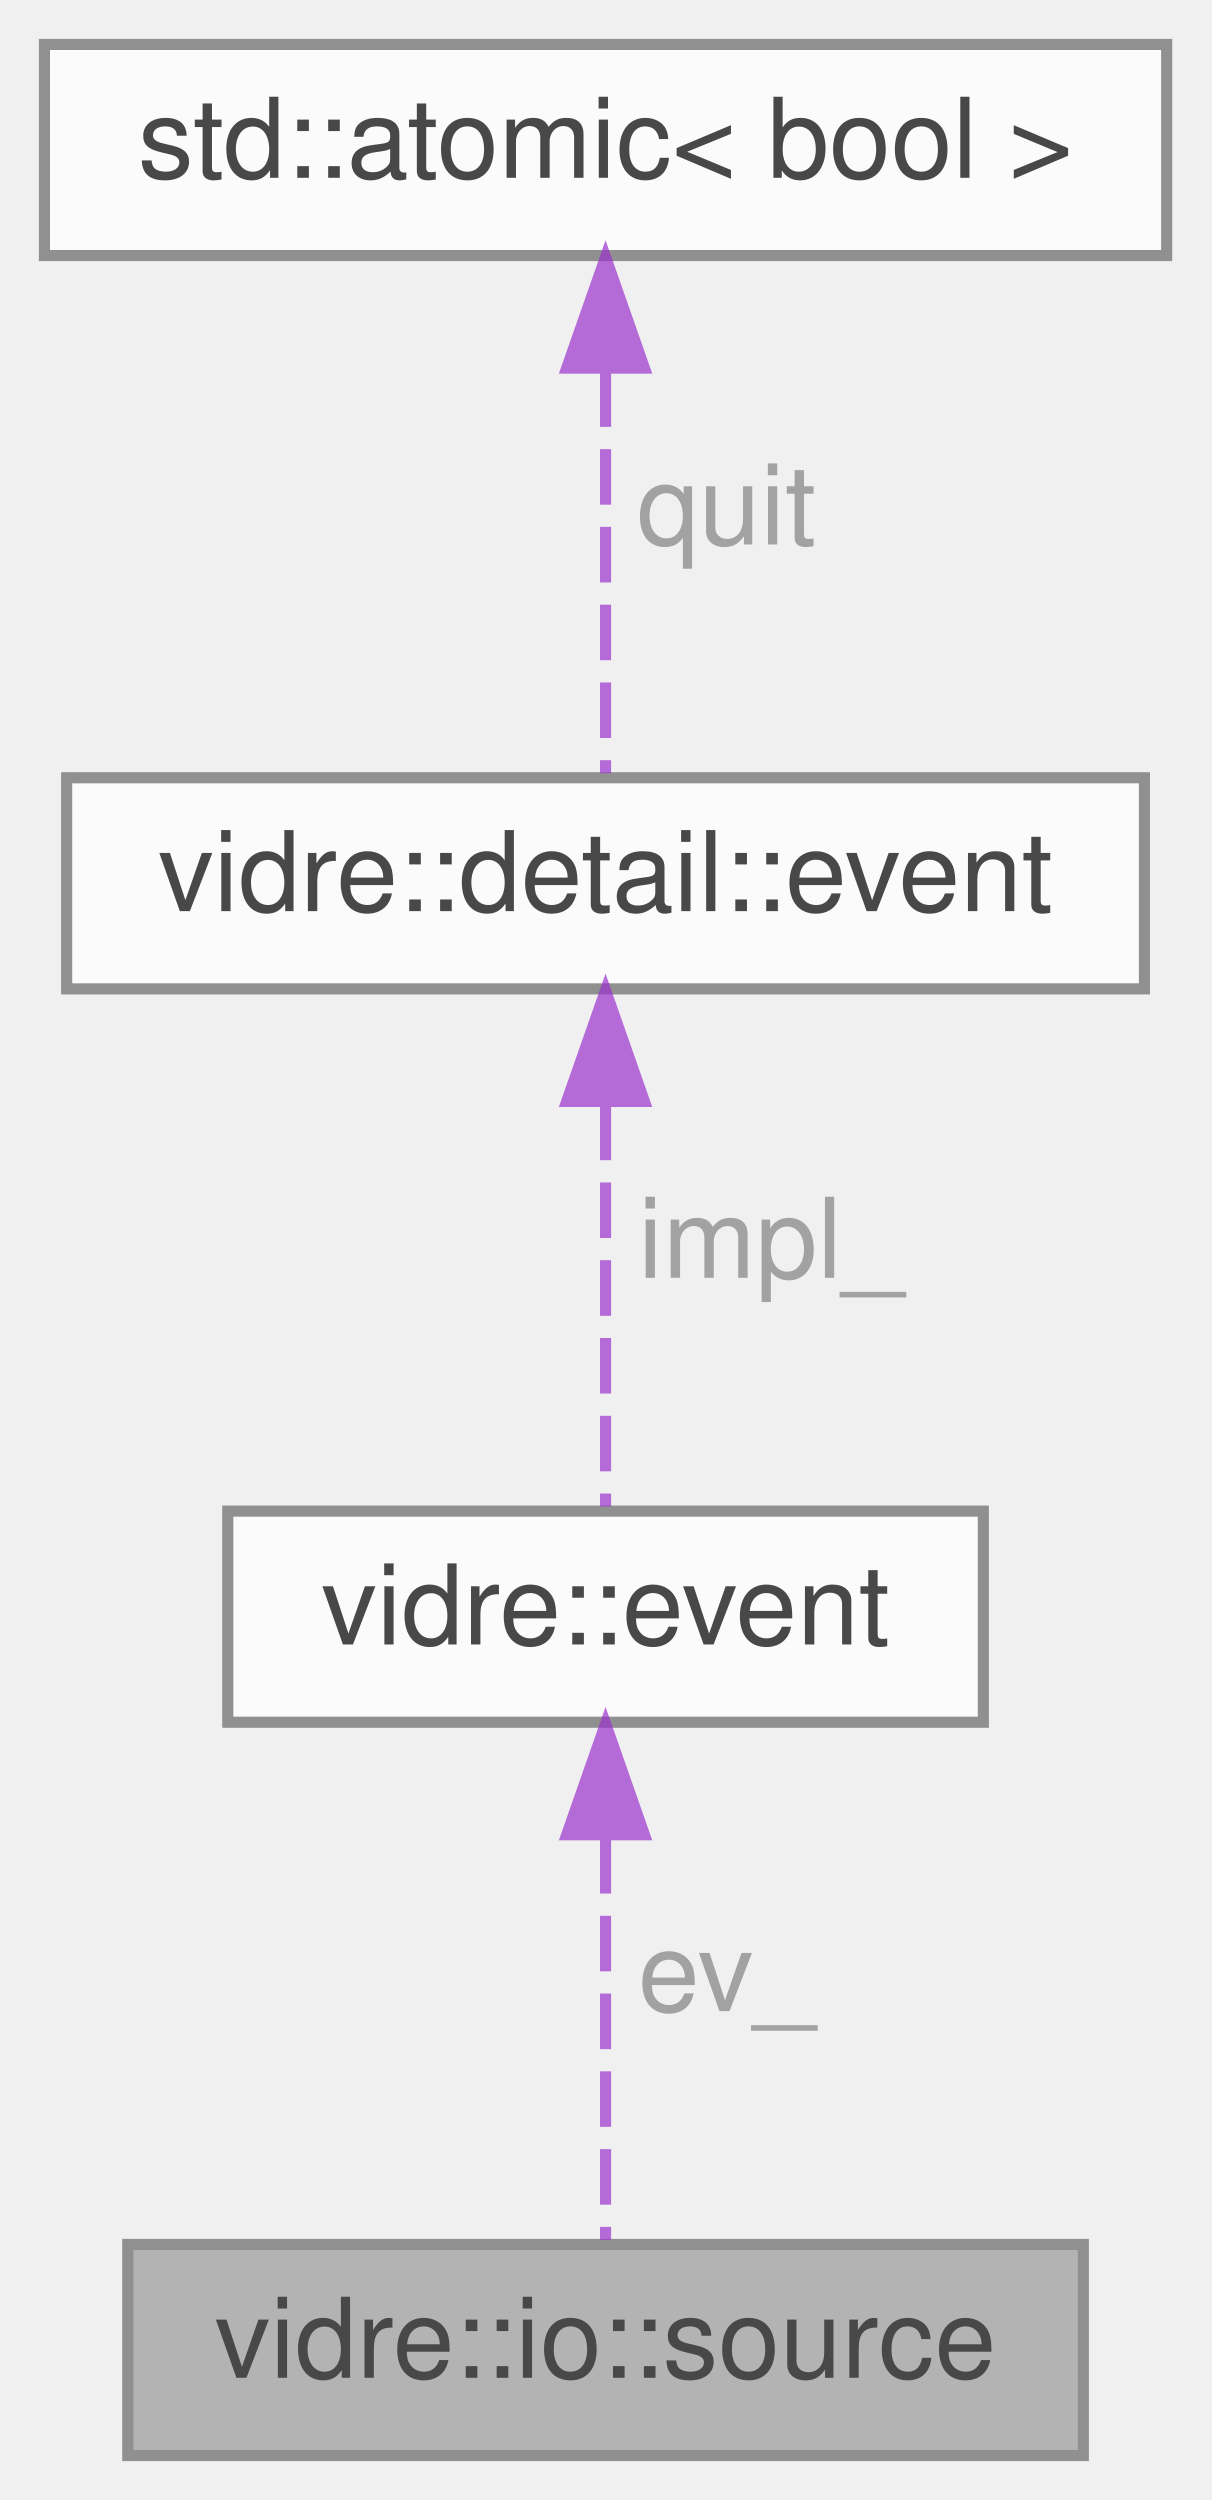
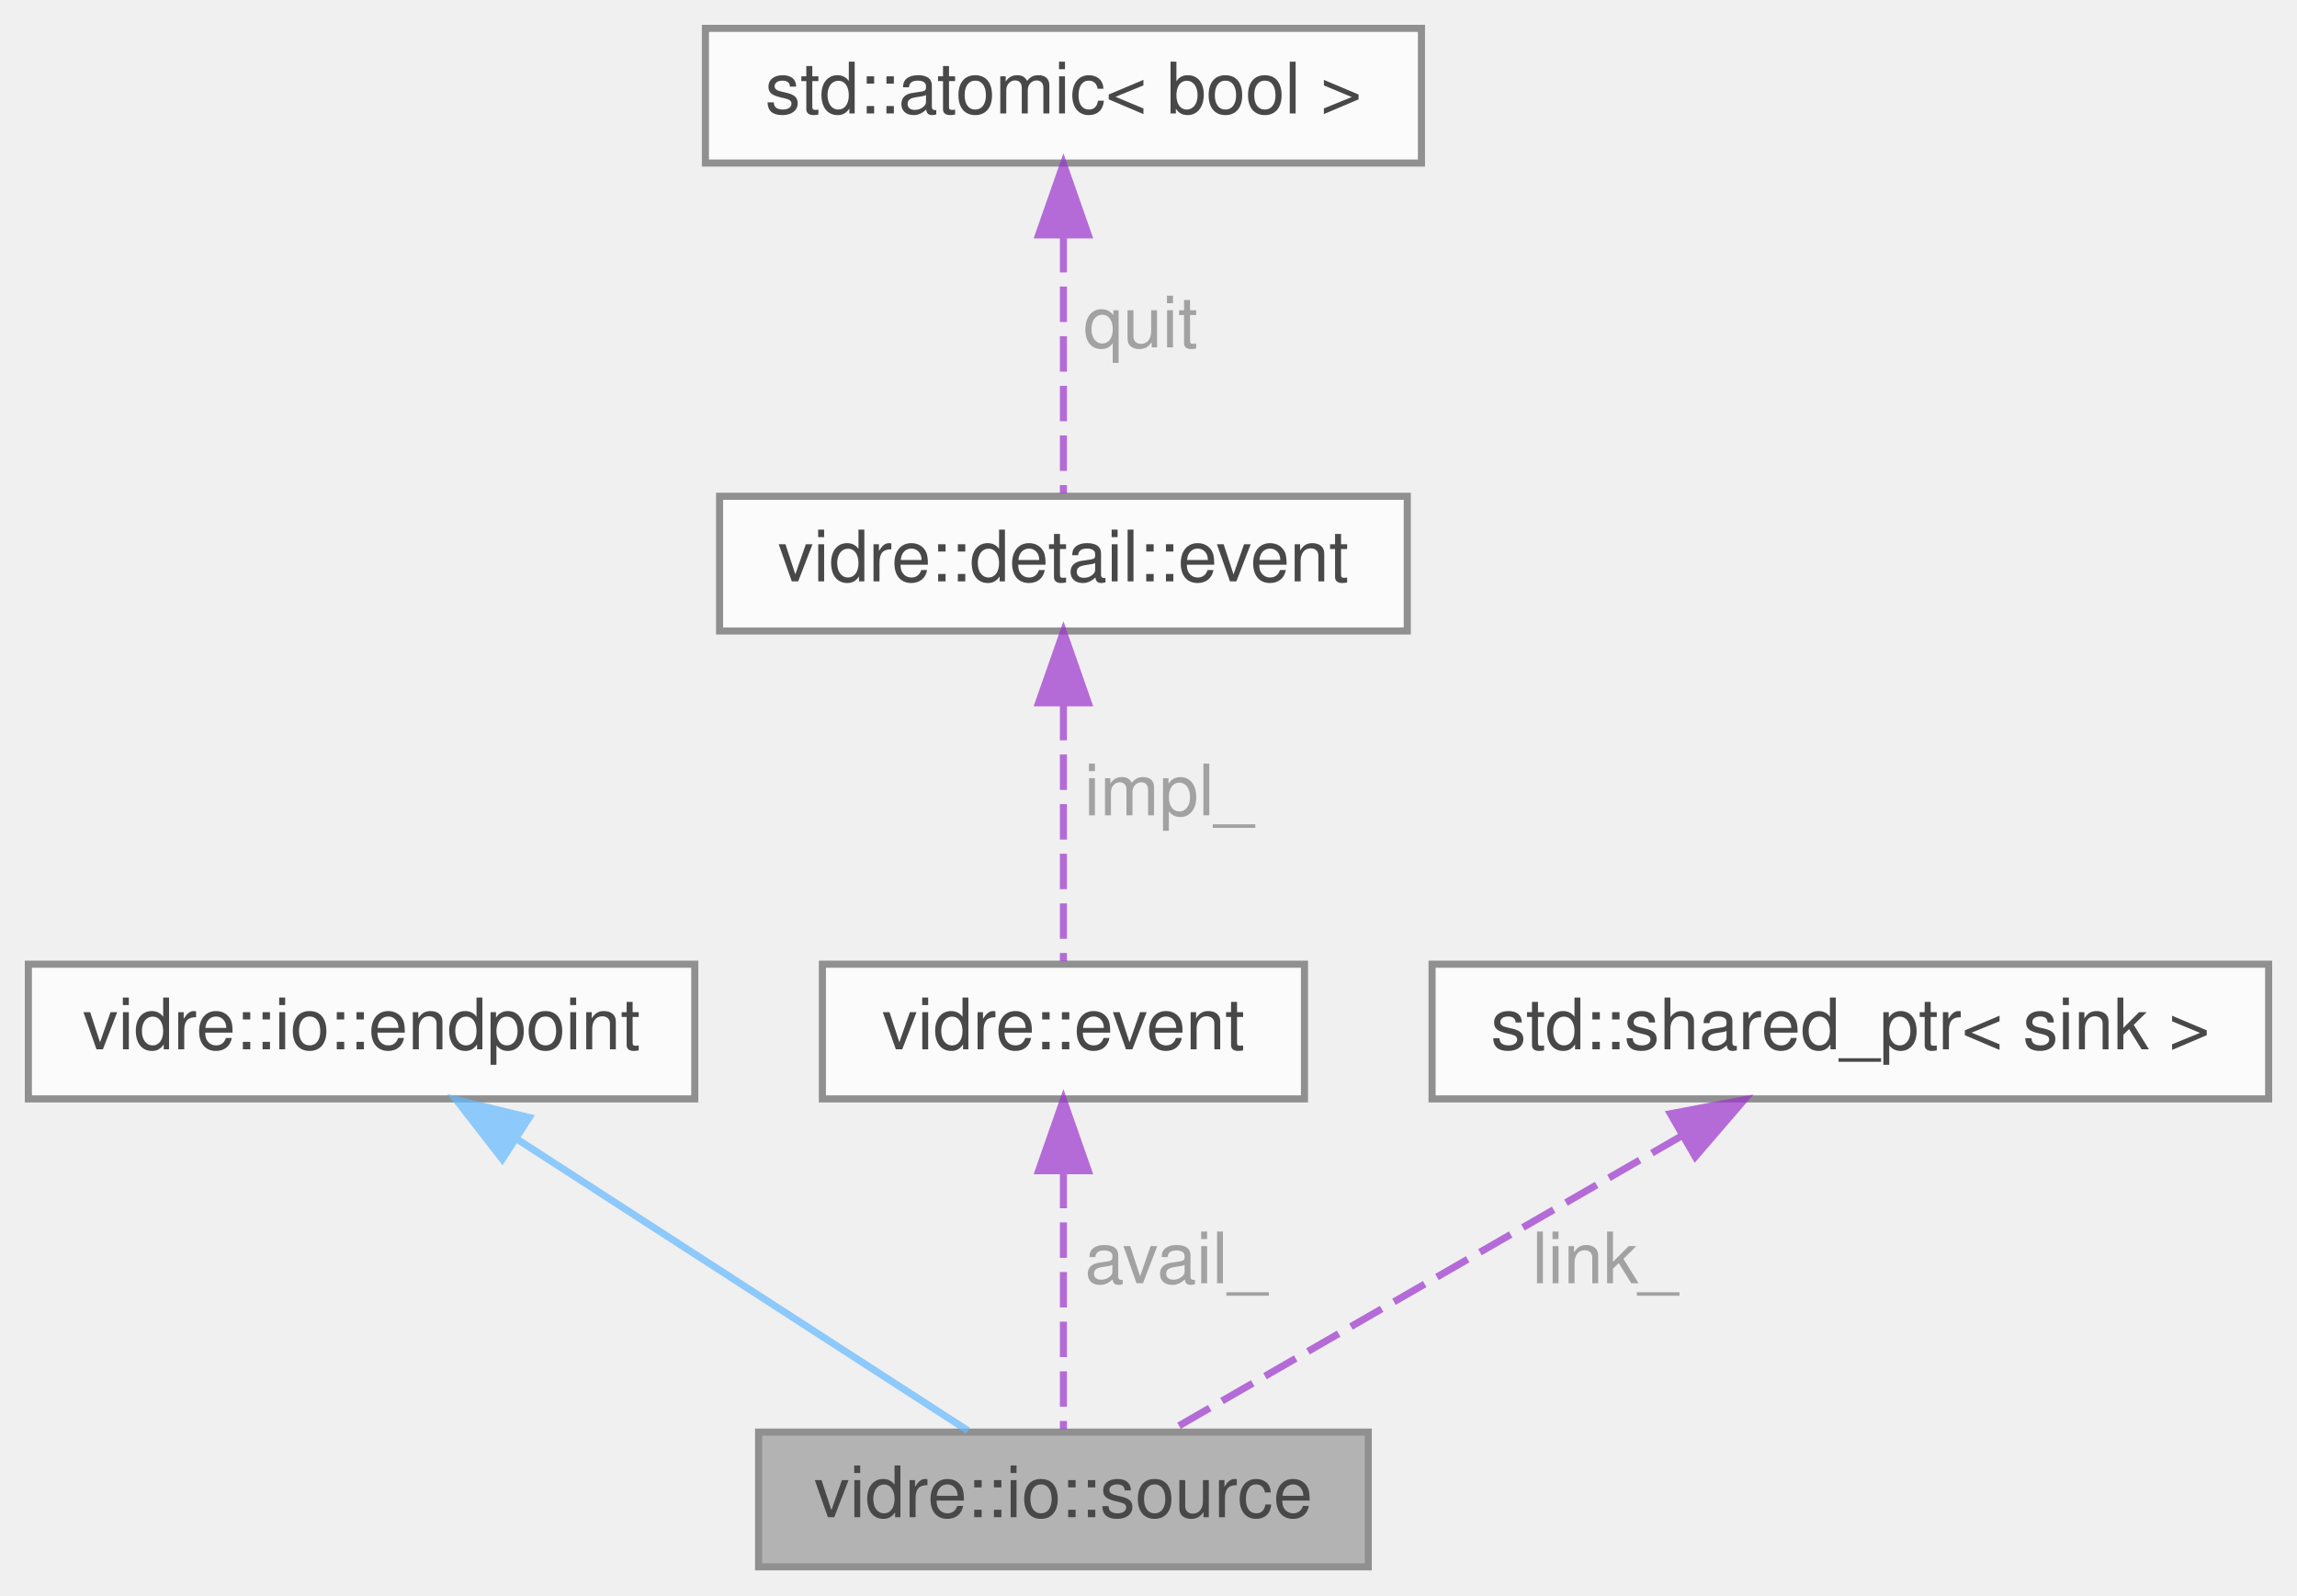
- <svg xmlns="http://www.w3.org/2000/svg" xmlns:xlink="http://www.w3.org/1999/xlink" width="109pt" height="225pt" viewBox="0.00 0.00 109.00 225.00">
+ <svg xmlns="http://www.w3.org/2000/svg" xmlns:xlink="http://www.w3.org/1999/xlink" width="324pt" height="225pt" viewBox="0.00 0.00 324.00 225.00">
  <svg id="main" version="1.1" xml:space="preserve">
    <style type="text/css">
.node, .edge {opacity: 0.7;}
.node.selected, .edge.selected {opacity: 1;}
.edge:hover path { stroke: red; }
.edge:hover polygon { stroke: red; fill: red; }
</style>
    <svg id="graph" class="graph">
      <g id="graph0" class="graph" transform="scale(1 1) rotate(0) translate(4 221)">
        <g id="Node000001" class="node">
          <g id="a_Node000001">
            <a xlink:title="Data source.">
-               <polygon fill="#999999" stroke="#666666" points="93.5,-19 7.5,-19 7.5,0 93.5,0 93.5,-19" />
-               <text text-anchor="middle" x="50.5" y="-7" font-family="Helvetica,sans-Serif" font-size="10.00">vidre::io::source</text>
+               <polygon fill="#999999" stroke="#666666" points="189,-19 103,-19 103,0 189,0 189,-19" />
+               <text text-anchor="middle" x="146" y="-7" font-family="Helvetica,sans-Serif" font-size="10.00">vidre::io::source</text>
            </a>
          </g>
        </g>
        <g id="Node000002" class="node">
          <g id="a_Node000002">
-             <a xlink:href="classvidre_1_1event.html" target="_top" xlink:title="Event signalling primitive.">
-               <polygon fill="white" stroke="#666666" points="84.5,-85 16.5,-85 16.5,-66 84.5,-66 84.5,-85" />
-               <text text-anchor="middle" x="50.5" y="-73" font-family="Helvetica,sans-Serif" font-size="10.00">vidre::event</text>
+             <a xlink:href="classvidre_1_1io_1_1endpoint.html" target="_top" xlink:title="Endpoint capabilities.">
+               <polygon fill="white" stroke="#666666" points="94,-85 0,-85 0,-66 94,-66 94,-85" />
+               <text text-anchor="middle" x="47" y="-73" font-family="Helvetica,sans-Serif" font-size="10.00">vidre::io::endpoint</text>
            </a>
          </g>
        </g>
        <g id="edge1_Node000001_Node000002" class="edge">
          <g id="a_edge1_Node000001_Node000002">
            <a xlink:title=" ">
-               <path fill="none" stroke="#9a32cd" stroke-dasharray="5,2" d="M50.5,-55.58C50.5,-43.63 50.5,-28.72 50.5,-19.41" />
-               <polygon fill="#9a32cd" stroke="#9a32cd" points="47,-55.87 50.5,-65.87 54,-55.87 47,-55.87" />
+               <path fill="none" stroke="#63b8ff" d="M68.89,-60.35C88.35,-47.77 116.18,-29.78 132.54,-19.2" />
+               <polygon fill="#63b8ff" stroke="#63b8ff" points="66.85,-57.5 60.35,-65.87 70.65,-63.38 66.85,-57.5" />
            </a>
          </g>
-           <text text-anchor="middle" x="60" y="-40" font-family="Helvetica,sans-Serif" font-size="10.00" fill="grey"> ev_</text>
        </g>
        <g id="Node000003" class="node">
          <g id="a_Node000003">
-             <a xlink:href="structvidre_1_1detail_1_1event.html" target="_top" xlink:title="Trivial event notification primitive based on Linux's eventfd.">
-               <polygon fill="white" stroke="#666666" points="99,-151 2,-151 2,-132 99,-132 99,-151" />
-               <text text-anchor="middle" x="50.5" y="-139" font-family="Helvetica,sans-Serif" font-size="10.00">vidre::detail::event</text>
+             <a xlink:href="classvidre_1_1event.html" target="_top" xlink:title="Event signalling primitive.">
+               <polygon fill="white" stroke="#666666" points="180,-85 112,-85 112,-66 180,-66 180,-85" />
+               <text text-anchor="middle" x="146" y="-73" font-family="Helvetica,sans-Serif" font-size="10.00">vidre::event</text>
            </a>
          </g>
        </g>
-         <g id="edge2_Node000002_Node000003" class="edge">
-           <g id="a_edge2_Node000002_Node000003">
+         <g id="edge2_Node000001_Node000003" class="edge">
+           <g id="a_edge2_Node000001_Node000003">
            <a xlink:title=" ">
-               <path fill="none" stroke="#9a32cd" stroke-dasharray="5,2" d="M50.5,-121.58C50.5,-109.63 50.5,-94.72 50.5,-85.41" />
-               <polygon fill="#9a32cd" stroke="#9a32cd" points="47,-121.87 50.5,-131.87 54,-121.87 47,-121.87" />
+               <path fill="none" stroke="#9a32cd" stroke-dasharray="5,2" d="M146,-55.58C146,-43.63 146,-28.72 146,-19.41" />
+               <polygon fill="#9a32cd" stroke="#9a32cd" points="142.5,-55.87 146,-65.87 149.5,-55.87 142.5,-55.87" />
            </a>
          </g>
-           <text text-anchor="middle" x="64" y="-106" font-family="Helvetica,sans-Serif" font-size="10.00" fill="grey"> impl_</text>
+           <text text-anchor="middle" x="160.5" y="-40" font-family="Helvetica,sans-Serif" font-size="10.00" fill="grey"> avail_</text>
        </g>
        <g id="Node000004" class="node">
          <g id="a_Node000004">
-             <a xlink:title=" ">
-               <polygon fill="white" stroke="#666666" points="101,-217 0,-217 0,-198 101,-198 101,-217" />
-               <text text-anchor="middle" x="50.5" y="-205" font-family="Helvetica,sans-Serif" font-size="10.00">std::atomic&lt; bool &gt;</text>
+             <a xlink:href="structvidre_1_1detail_1_1event.html" target="_top" xlink:title="Trivial event notification primitive based on Linux's eventfd.">
+               <polygon fill="white" stroke="#666666" points="194.5,-151 97.5,-151 97.5,-132 194.5,-132 194.5,-151" />
+               <text text-anchor="middle" x="146" y="-139" font-family="Helvetica,sans-Serif" font-size="10.00">vidre::detail::event</text>
            </a>
          </g>
        </g>
        <g id="edge3_Node000003_Node000004" class="edge">
          <g id="a_edge3_Node000003_Node000004">
            <a xlink:title=" ">
-               <path fill="none" stroke="#9a32cd" stroke-dasharray="5,2" d="M50.5,-187.58C50.5,-175.63 50.5,-160.72 50.5,-151.41" />
-               <polygon fill="#9a32cd" stroke="#9a32cd" points="47,-187.87 50.5,-197.87 54,-187.87 47,-187.87" />
+               <path fill="none" stroke="#9a32cd" stroke-dasharray="5,2" d="M146,-121.58C146,-109.63 146,-94.72 146,-85.41" />
+               <polygon fill="#9a32cd" stroke="#9a32cd" points="142.5,-121.87 146,-131.87 149.5,-121.87 142.5,-121.87" />
            </a>
          </g>
-           <text text-anchor="middle" x="60" y="-172" font-family="Helvetica,sans-Serif" font-size="10.00" fill="grey"> quit</text>
+           <text text-anchor="middle" x="159.5" y="-106" font-family="Helvetica,sans-Serif" font-size="10.00" fill="grey"> impl_</text>
+         </g>
+         <g id="Node000005" class="node">
+           <g id="a_Node000005">
+             <a xlink:title=" ">
+               <polygon fill="white" stroke="#666666" points="196.5,-217 95.5,-217 95.5,-198 196.5,-198 196.5,-217" />
+               <text text-anchor="middle" x="146" y="-205" font-family="Helvetica,sans-Serif" font-size="10.00">std::atomic&lt; bool &gt;</text>
+             </a>
+           </g>
+         </g>
+         <g id="edge4_Node000004_Node000005" class="edge">
+           <g id="a_edge4_Node000004_Node000005">
+             <a xlink:title=" ">
+               <path fill="none" stroke="#9a32cd" stroke-dasharray="5,2" d="M146,-187.58C146,-175.63 146,-160.72 146,-151.41" />
+               <polygon fill="#9a32cd" stroke="#9a32cd" points="142.5,-187.87 146,-197.87 149.5,-187.87 142.5,-187.87" />
+             </a>
+           </g>
+           <text text-anchor="middle" x="155.5" y="-172" font-family="Helvetica,sans-Serif" font-size="10.00" fill="grey"> quit</text>
+         </g>
+         <g id="Node000006" class="node">
+           <g id="a_Node000006">
+             <a xlink:title=" ">
+               <polygon fill="white" stroke="#666666" points="316,-85 198,-85 198,-66 316,-66 316,-85" />
+               <text text-anchor="middle" x="257" y="-73" font-family="Helvetica,sans-Serif" font-size="10.00">std::shared_ptr&lt; sink &gt;</text>
+             </a>
+           </g>
+         </g>
+         <g id="edge5_Node000001_Node000006" class="edge">
+           <g id="a_edge5_Node000001_Node000006">
+             <a xlink:title=" ">
+               <path fill="none" stroke="#9a32cd" stroke-dasharray="5,2" d="M233.34,-60.86C211.49,-48.26 179.68,-29.92 161.09,-19.2" />
+               <polygon fill="#9a32cd" stroke="#9a32cd" points="231.62,-63.91 242.03,-65.87 235.12,-57.84 231.62,-63.91" />
+             </a>
+           </g>
+           <text text-anchor="middle" x="221" y="-40" font-family="Helvetica,sans-Serif" font-size="10.00" fill="grey"> link_</text>
        </g>
      </g>
    </svg>
  </svg>
  <style type="text/css">

[data-mouse-over-selected='false'] { opacity: 0.7; }
[data-mouse-over-selected='true']  { opacity: 1.0; }

</style>
</svg>
